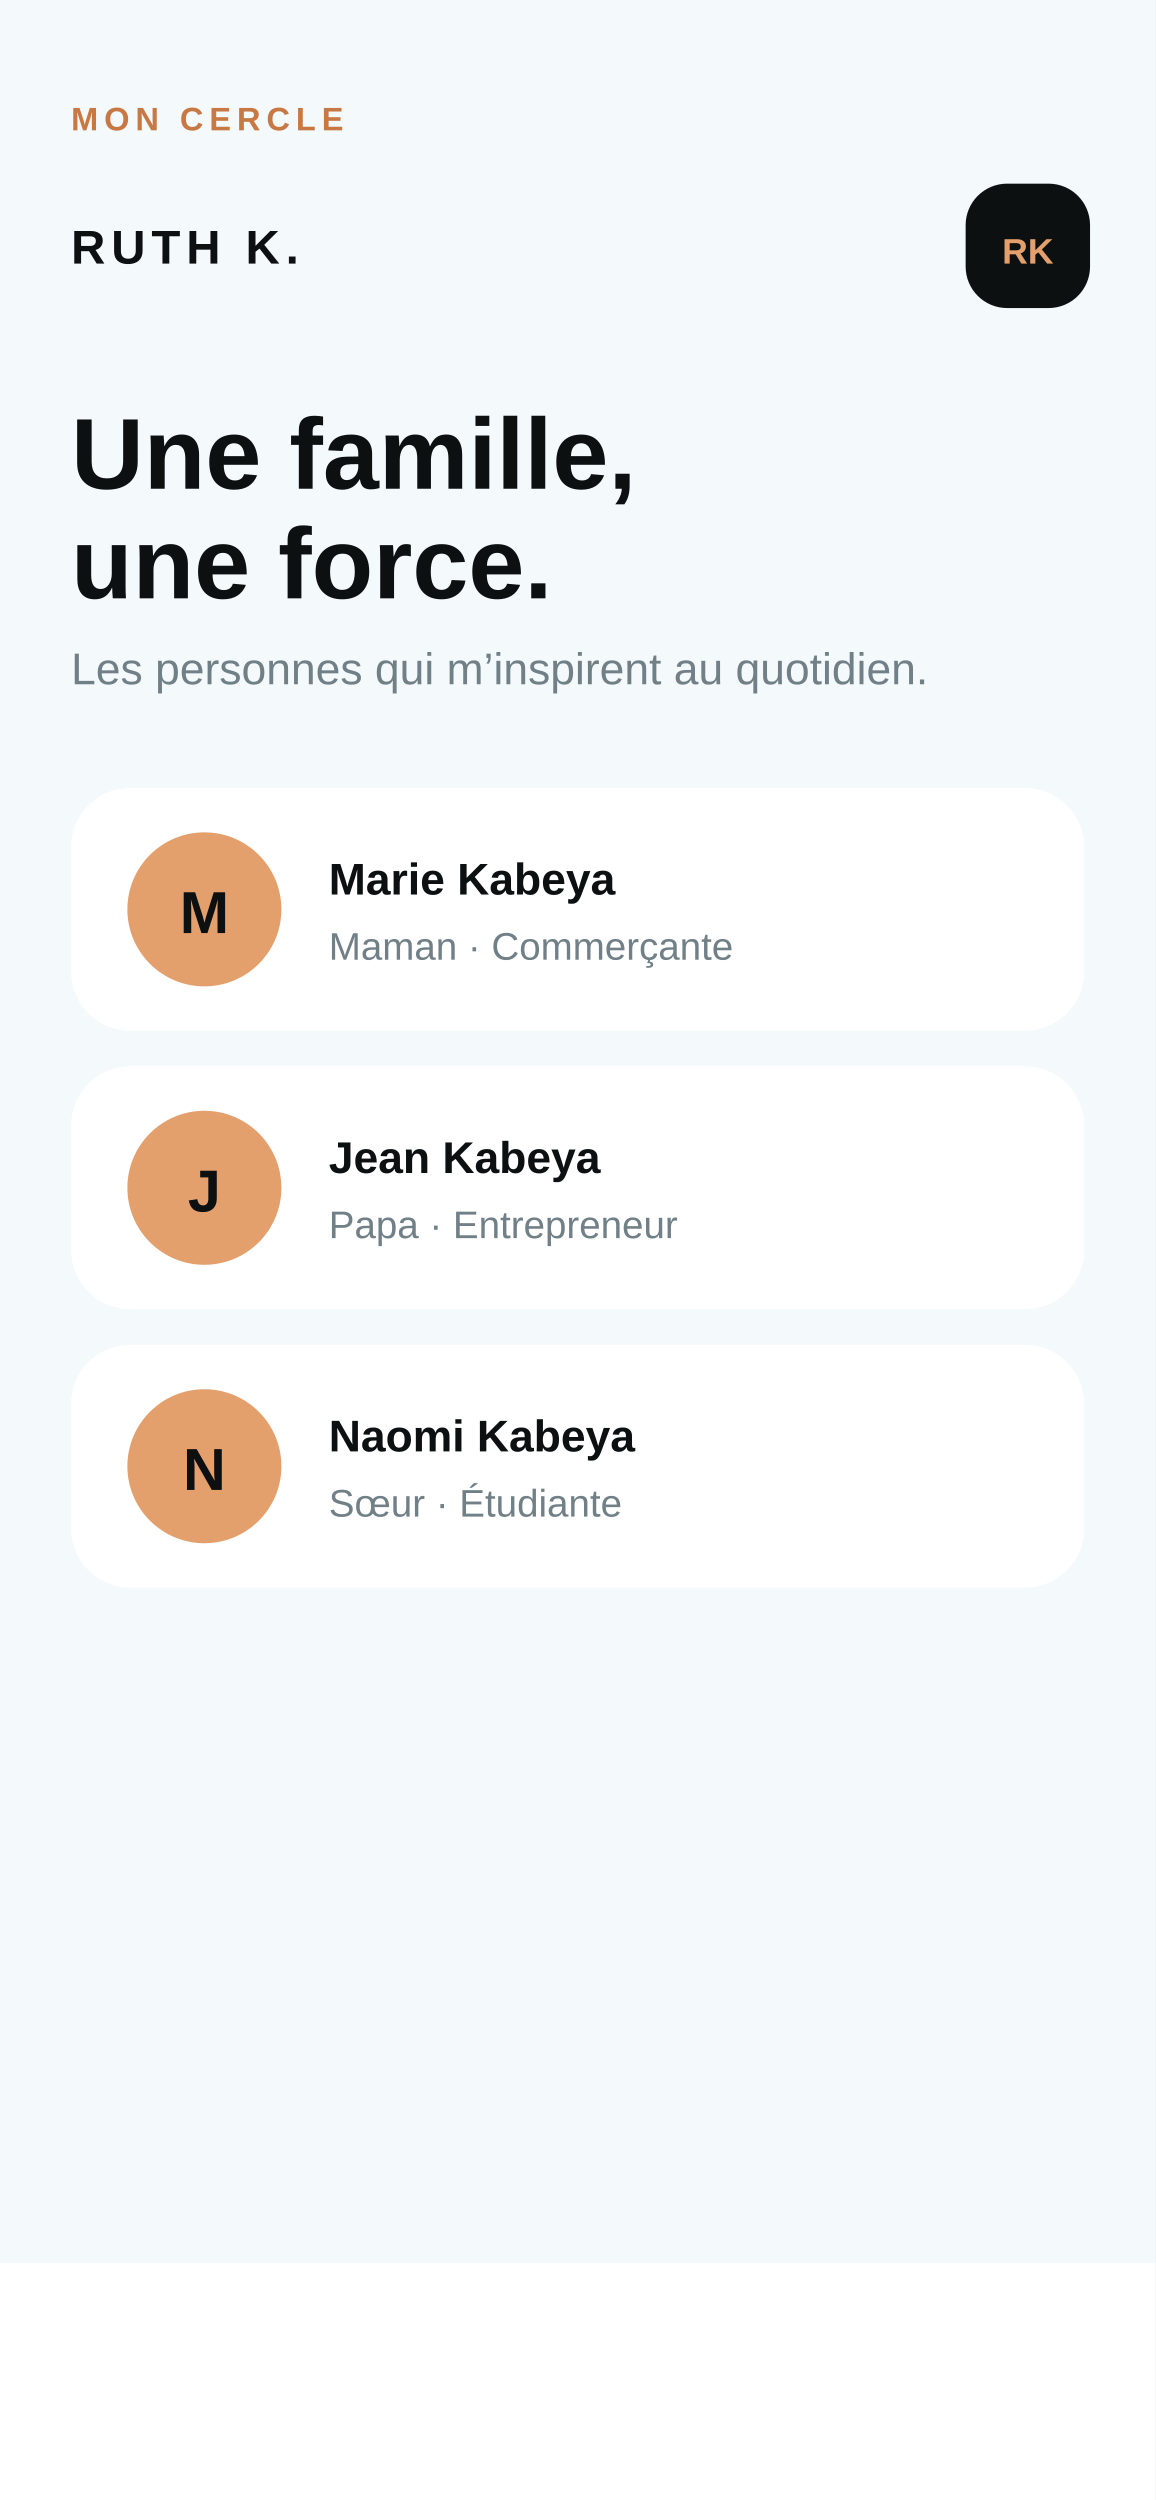
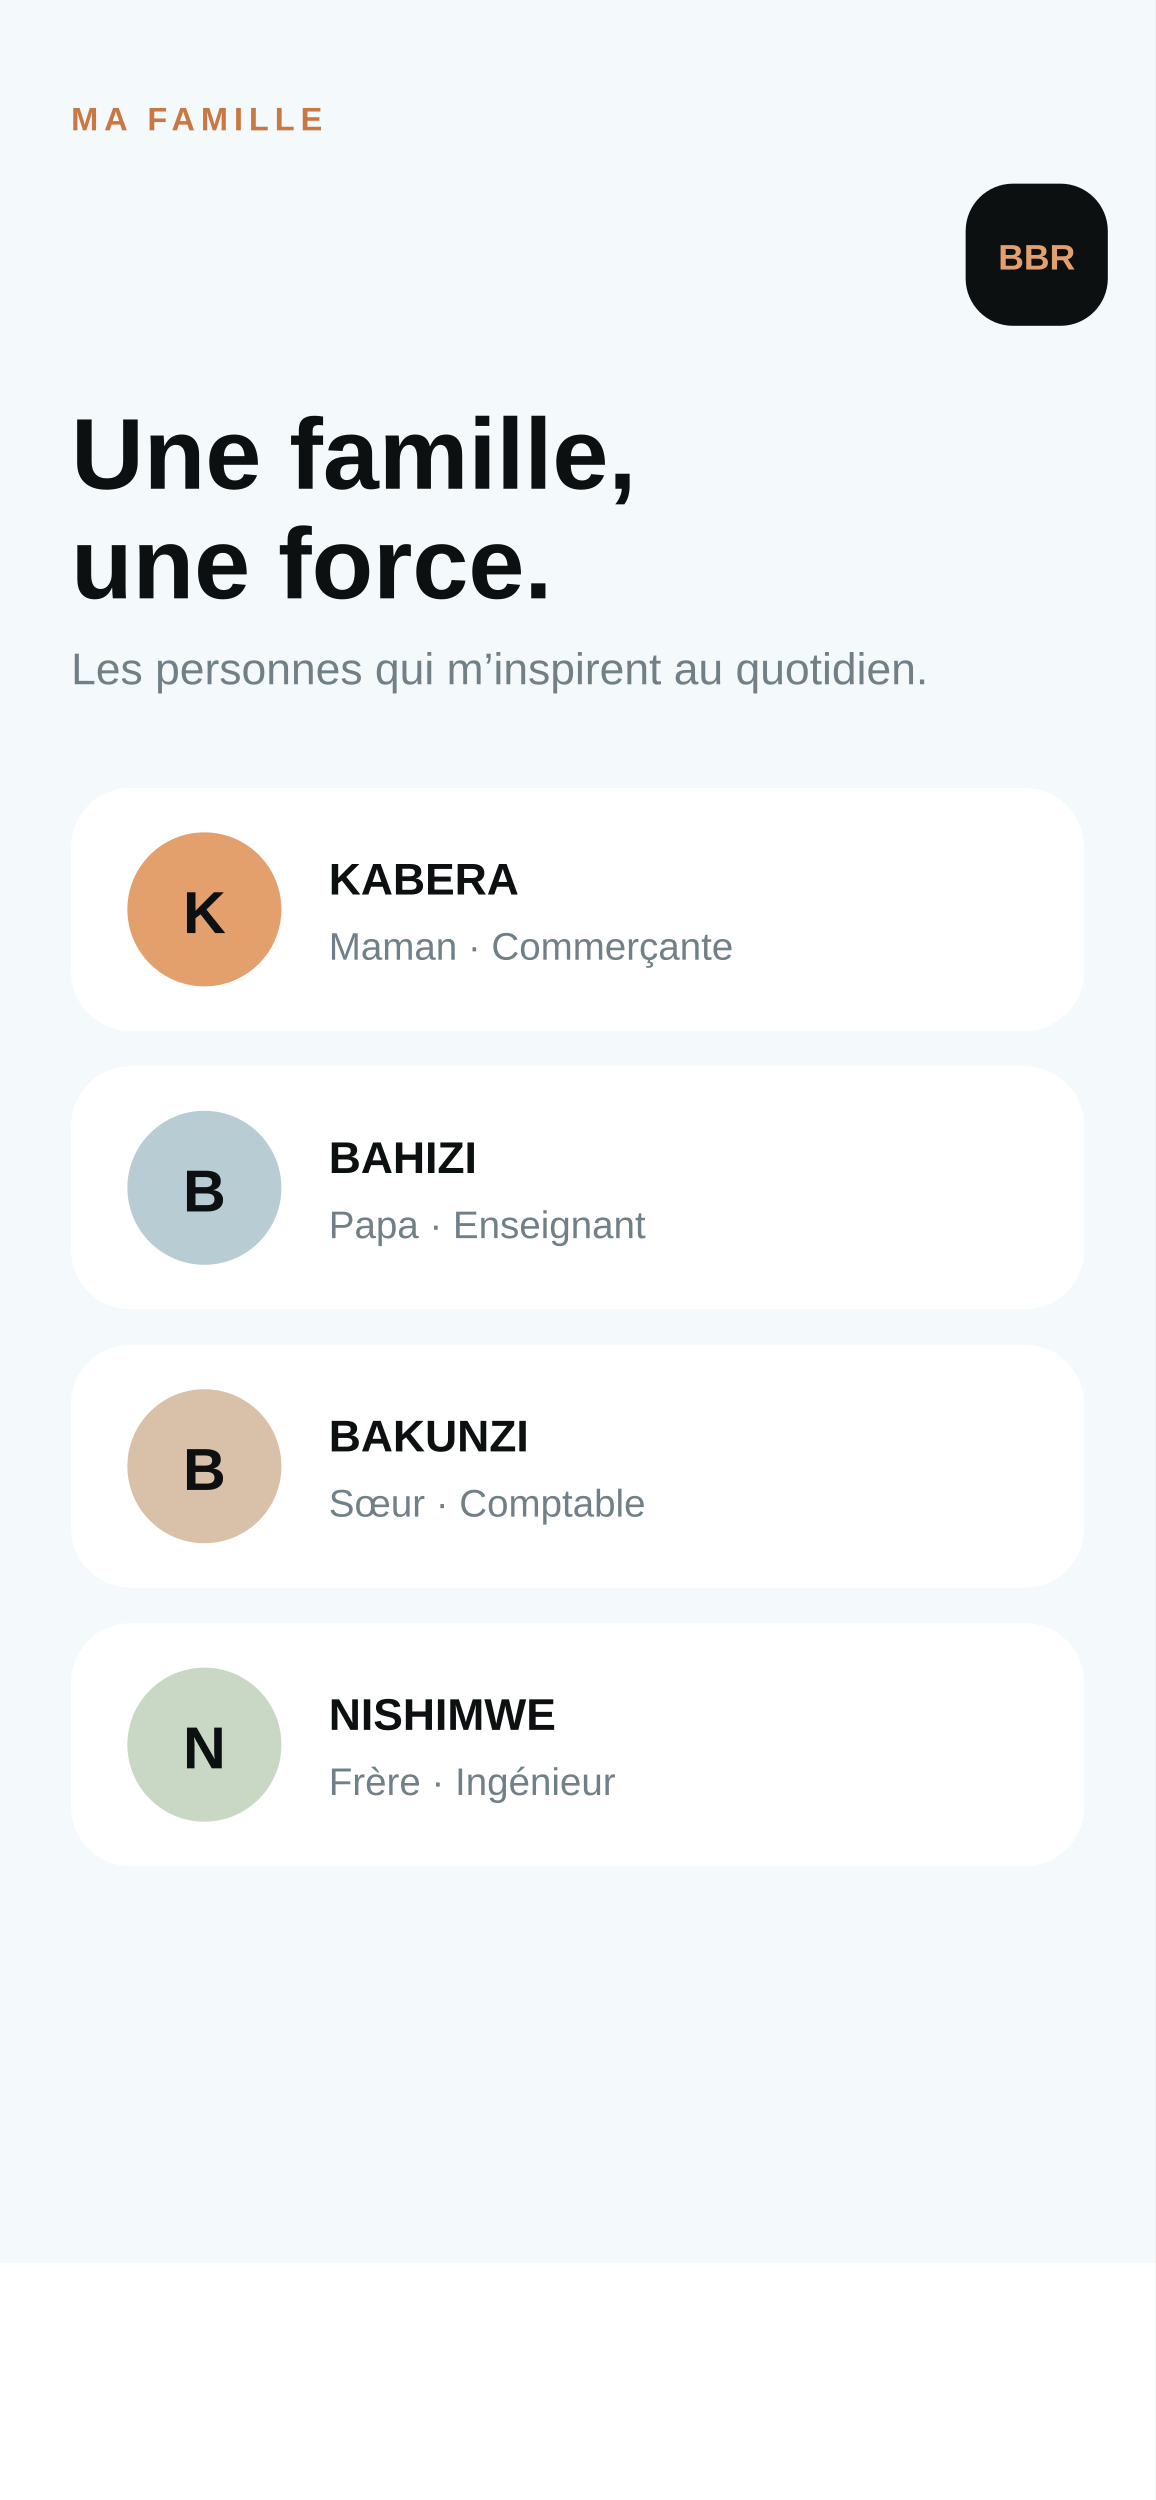
<svg xmlns="http://www.w3.org/2000/svg" width="390" height="844" viewBox="0 0 390 844">
  <rect width="390" height="844" fill="#f4f9fc" />
-   <text x="24" y="44" fill="#c87843" font-family="Arial" font-size="11" font-weight="800" letter-spacing="2">MON CERCLE</text>
-   <text x="24" y="89" fill="#0d1011" font-family="Arial" font-size="16" font-weight="800" letter-spacing="2">RUTH K.</text>
-   <rect x="326" y="62" width="42" height="42" rx="14" fill="#0d1011" />
-   <text x="347" y="89" text-anchor="middle" fill="#e3a06d" font-family="Arial" font-size="12" font-weight="800">RK</text>
+   <text x="24" y="44" fill="#c87843" font-family="Arial" font-size="11" font-weight="800" letter-spacing="2">MA FAMILLE</text>
+   <rect x="326" y="62" width="48" height="48" rx="16" fill="#0d1011" />
+   <text x="350" y="91" text-anchor="middle" fill="#e3a06d" font-family="Arial" font-size="12" font-weight="800">BBR</text>
  <text x="24" y="165" fill="#0d1011" font-family="Arial" font-size="34" font-weight="800">Une famille,</text>
  <text x="24" y="202" fill="#0d1011" font-family="Arial" font-size="34" font-weight="800">une force.</text>
  <text x="24" y="231" fill="#718087" font-family="Arial" font-size="15">Les personnes qui m’inspirent au quotidien.</text>
  <g font-family="Arial">
    <rect x="24" y="266" width="342" height="82" rx="20" fill="white" />
    <circle cx="69" cy="307" r="26" fill="#e3a06d" />
-     <text x="69" y="315" text-anchor="middle" fill="#0d1011" font-size="20" font-weight="800">M</text>
-     <text x="111" y="302" fill="#0d1011" font-size="15" font-weight="800">Marie Kabeya</text>
+     <text x="69" y="315" text-anchor="middle" fill="#0d1011" font-size="20" font-weight="800">K</text>
+     <text x="111" y="302" fill="#0d1011" font-size="15" font-weight="800">KABERA</text>
    <text x="111" y="324" fill="#718087" font-size="13">Maman · Commerçante</text>
    <rect x="24" y="360" width="342" height="82" rx="20" fill="white" />
-     <circle cx="69" cy="401" r="26" fill="#e3a06d" />
-     <text x="69" y="409" text-anchor="middle" fill="#0d1011" font-size="20" font-weight="800">J</text>
-     <text x="111" y="396" fill="#0d1011" font-size="15" font-weight="800">Jean Kabeya</text>
-     <text x="111" y="418" fill="#718087" font-size="13">Papa · Entrepreneur</text>
+     <circle cx="69" cy="401" r="26" fill="#b8cdd3" />
+     <text x="69" y="409" text-anchor="middle" fill="#0d1011" font-size="20" font-weight="800">B</text>
+     <text x="111" y="396" fill="#0d1011" font-size="15" font-weight="800">BAHIZI</text>
+     <text x="111" y="418" fill="#718087" font-size="13">Papa · Enseignant</text>
    <rect x="24" y="454" width="342" height="82" rx="20" fill="white" />
-     <circle cx="69" cy="495" r="26" fill="#e3a06d" />
-     <text x="69" y="503" text-anchor="middle" fill="#0d1011" font-size="20" font-weight="800">N</text>
-     <text x="111" y="490" fill="#0d1011" font-size="15" font-weight="800">Naomi Kabeya</text>
-     <text x="111" y="512" fill="#718087" font-size="13">Sœur · Étudiante</text>
+     <circle cx="69" cy="495" r="26" fill="#d9c0a8" />
+     <text x="69" y="503" text-anchor="middle" fill="#0d1011" font-size="20" font-weight="800">B</text>
+     <text x="111" y="490" fill="#0d1011" font-size="15" font-weight="800">BAKUNZI</text>
+     <text x="111" y="512" fill="#718087" font-size="13">Sœur · Comptable</text>
+     <rect x="24" y="548" width="342" height="82" rx="20" fill="white" />
+     <circle cx="69" cy="589" r="26" fill="#c8d8c5" />
+     <text x="69" y="597" text-anchor="middle" fill="#0d1011" font-size="20" font-weight="800">N</text>
+     <text x="111" y="584" fill="#0d1011" font-size="15" font-weight="800">NISHIMWE</text>
+     <text x="111" y="606" fill="#718087" font-size="13">Frère · Ingénieur</text>
  </g>
  <rect x="0" y="764" width="390" height="80" fill="white" />
</svg>
